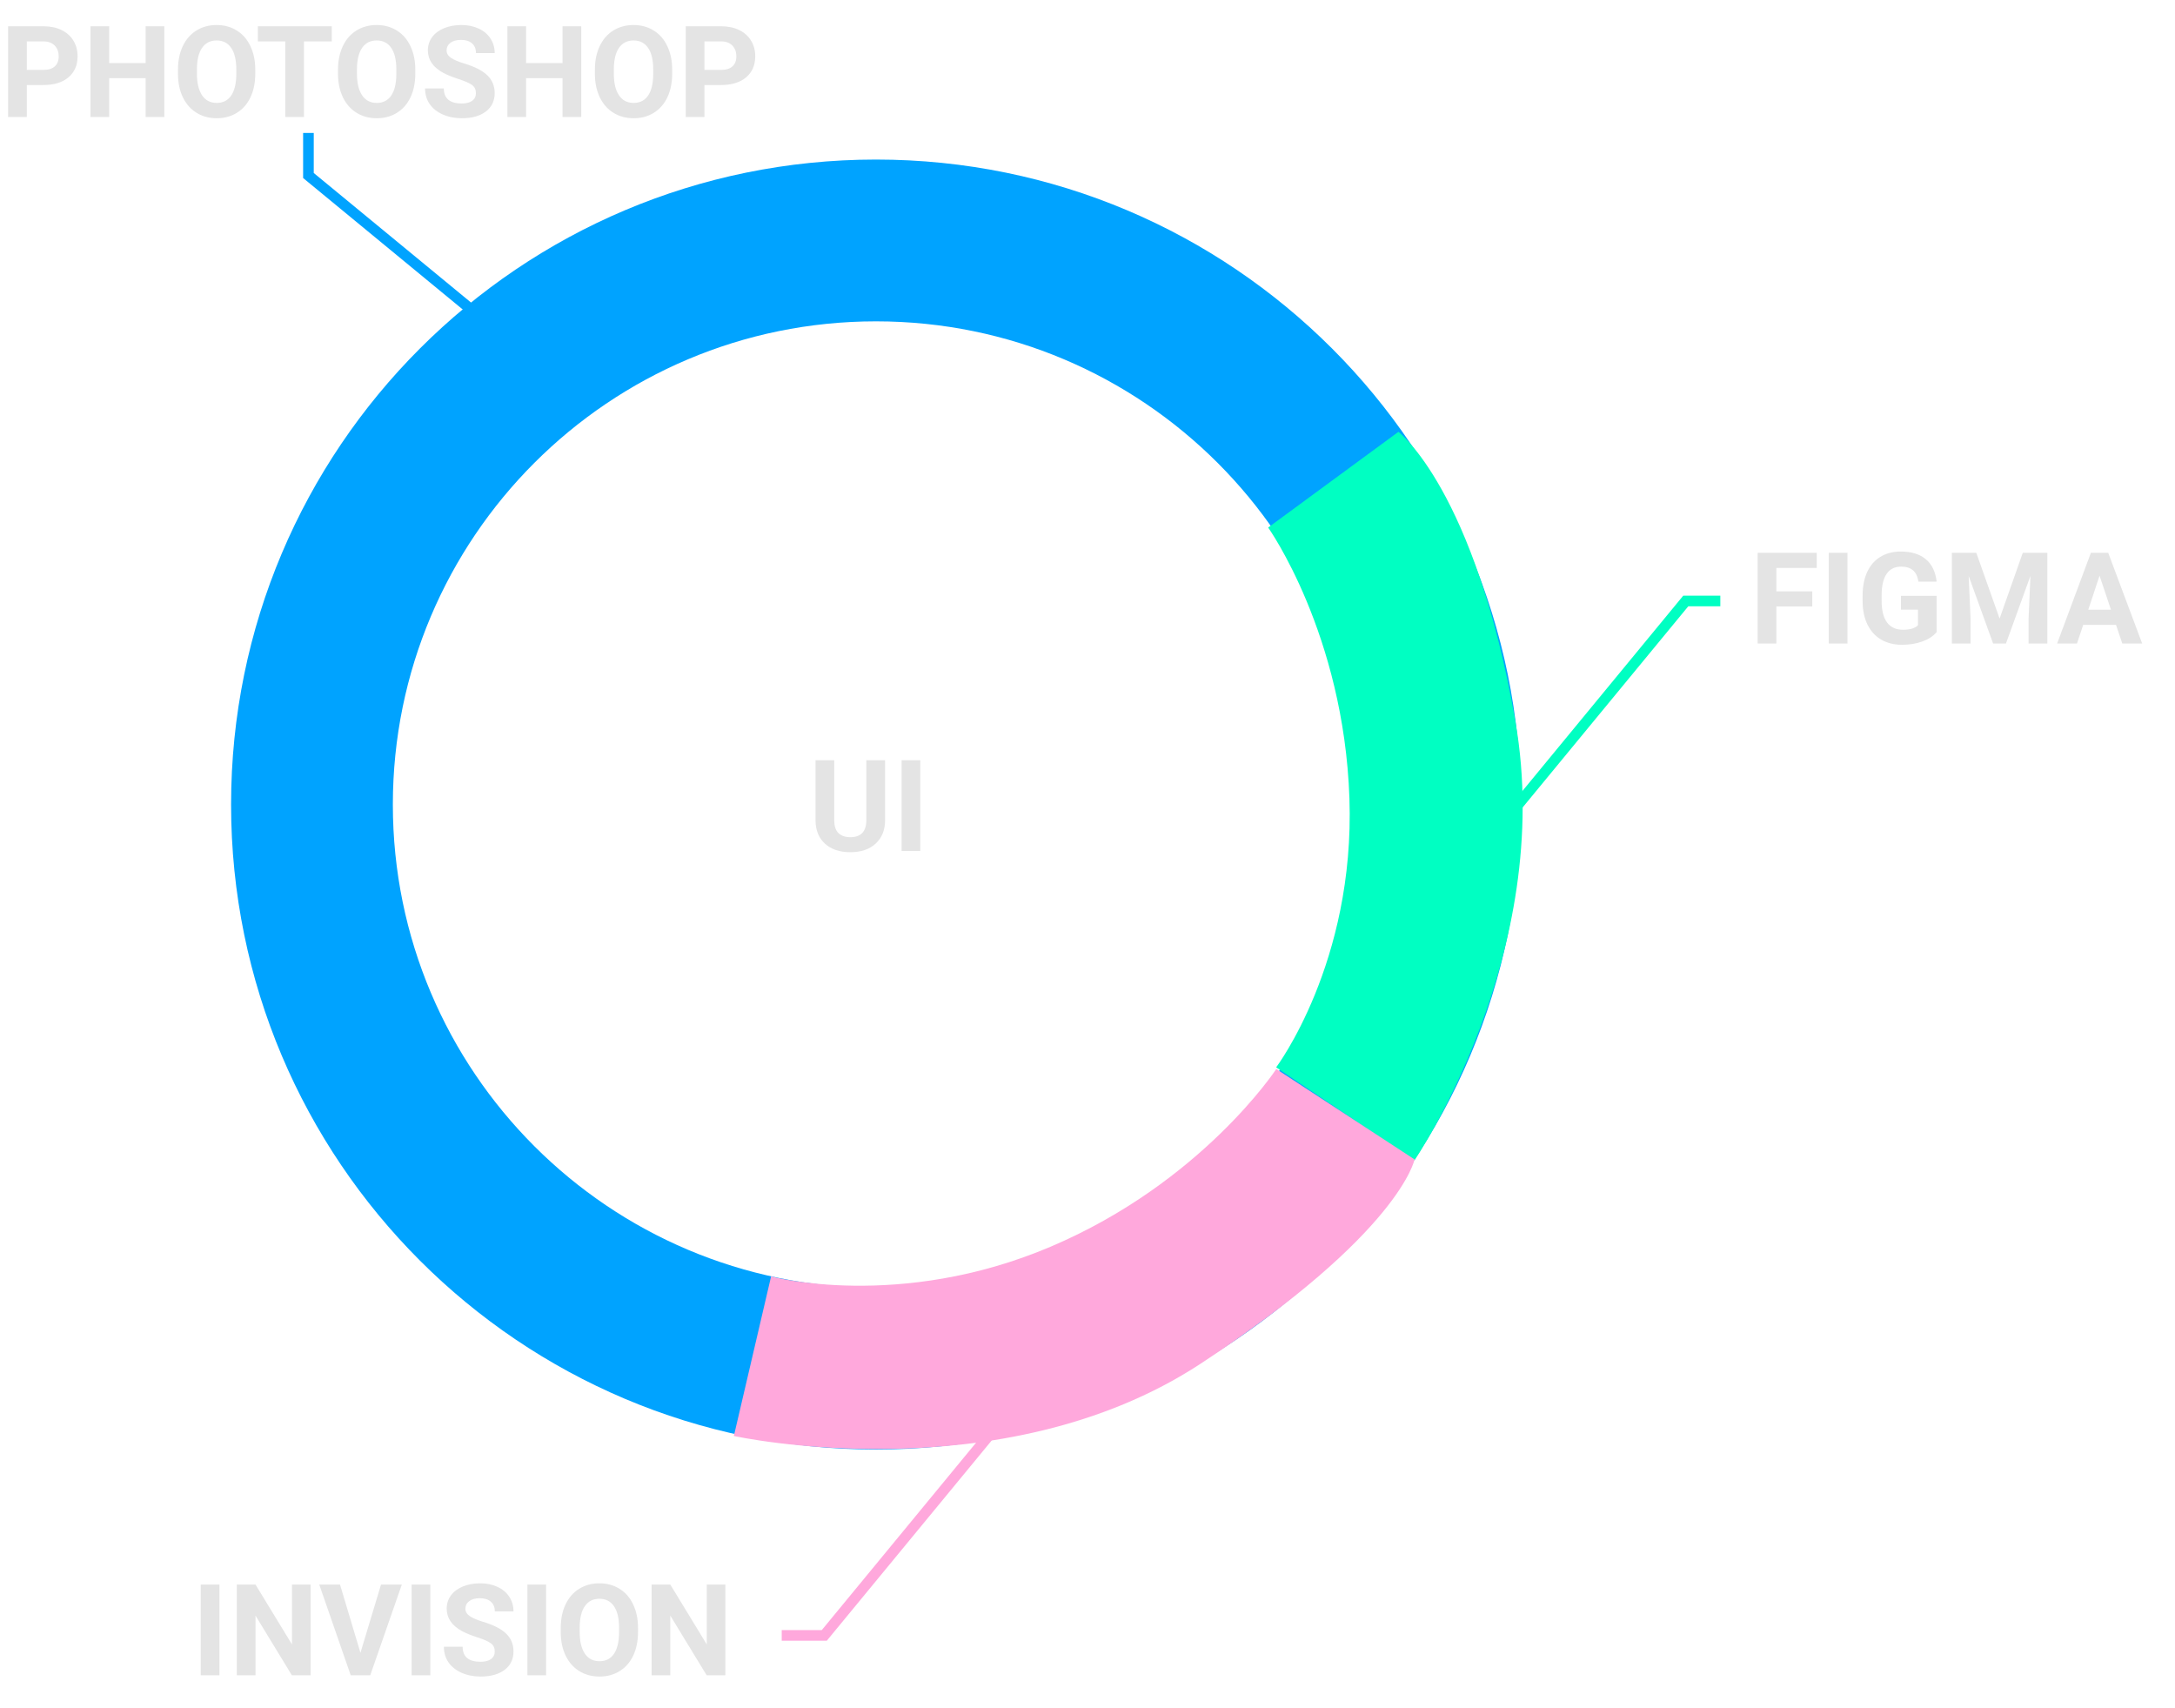
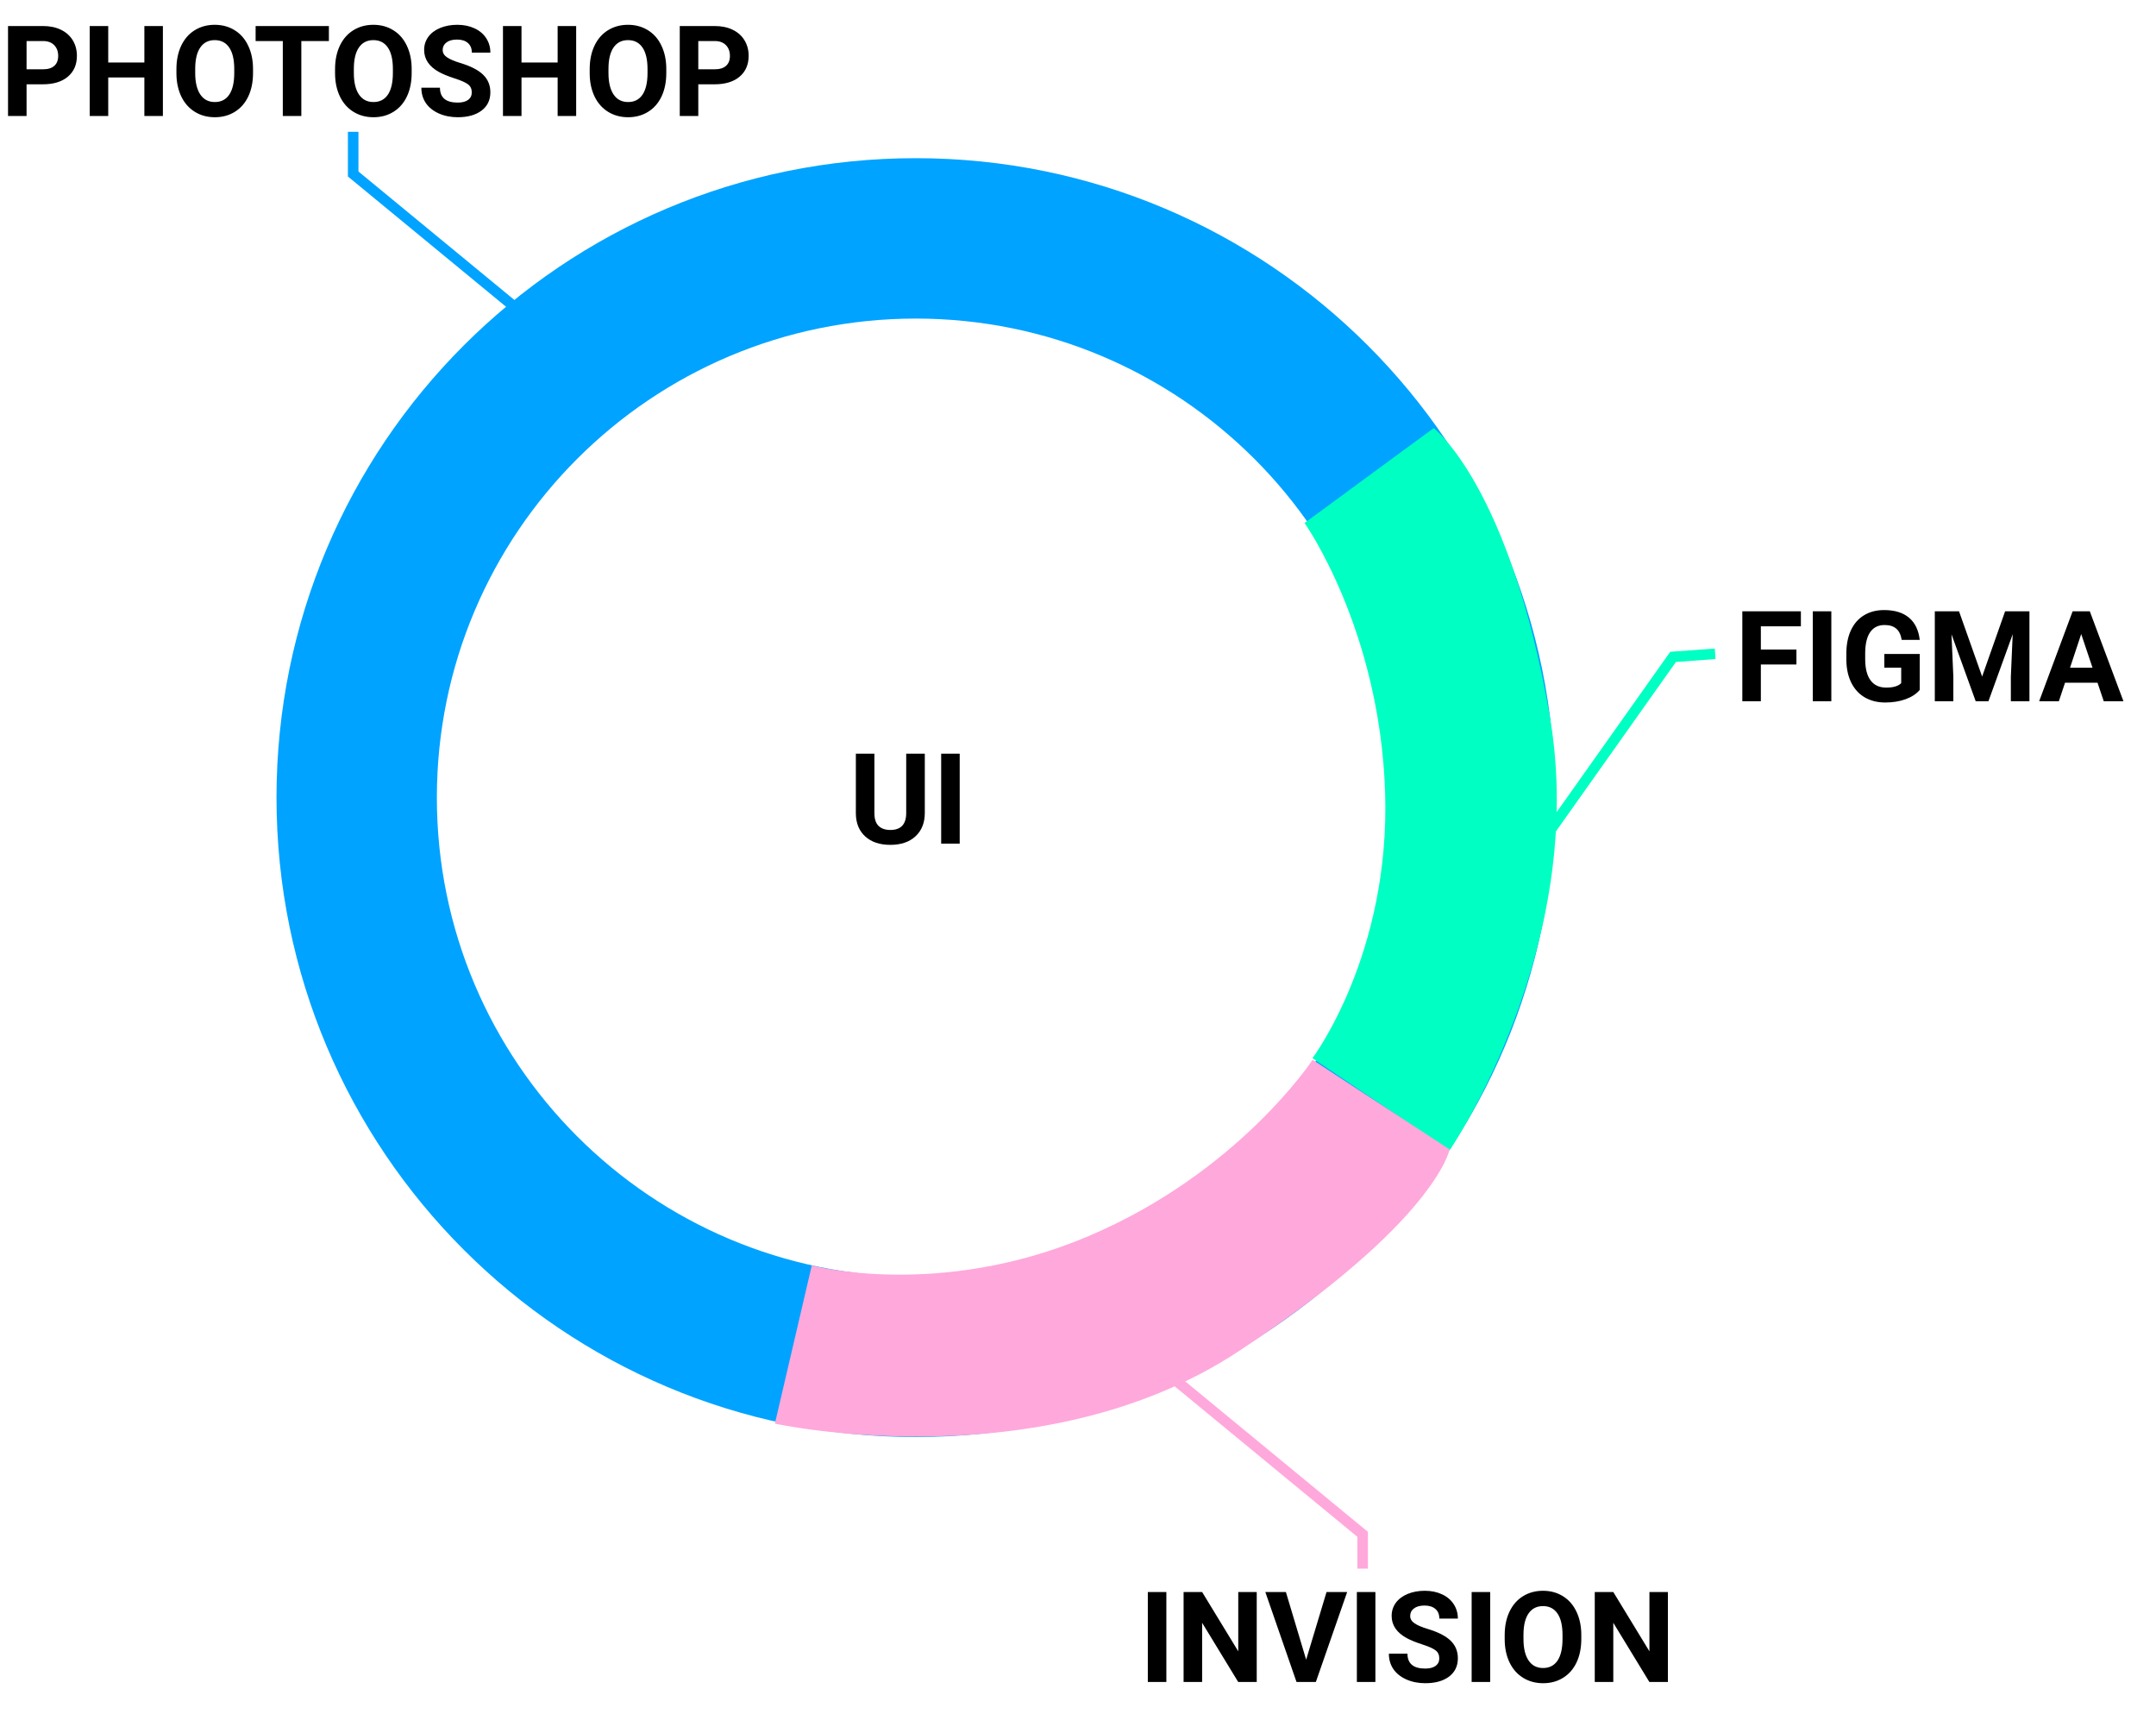
- <svg xmlns="http://www.w3.org/2000/svg" width="409" height="321" viewBox="0 0 409 321" fill="none">
-   <path d="M166.438 142.938V154.176C166.438 156.043 165.852 157.52 164.68 158.605C163.516 159.691 161.922 160.234 159.898 160.234C157.906 160.234 156.324 159.707 155.152 158.652C153.98 157.598 153.383 156.148 153.359 154.305V142.938H156.875V154.199C156.875 155.316 157.141 156.133 157.672 156.648C158.211 157.156 158.953 157.41 159.898 157.41C161.875 157.41 162.879 156.371 162.91 154.293V142.938H166.438ZM173.059 160H169.543V142.938H173.059V160Z" fill="#E4E4E4" />
-   <path d="M5.039 15.988V22H1.523V4.938H8.18C9.461 4.938 10.586 5.172 11.555 5.641C12.531 6.109 13.281 6.777 13.805 7.645C14.328 8.504 14.59 9.484 14.59 10.586C14.59 12.258 14.016 13.578 12.867 14.547C11.727 15.508 10.145 15.988 8.121 15.988H5.039ZM5.039 13.141H8.18C9.109 13.141 9.816 12.922 10.301 12.484C10.793 12.047 11.039 11.422 11.039 10.609C11.039 9.773 10.793 9.098 10.301 8.582C9.809 8.066 9.129 7.801 8.262 7.785H5.039V13.141ZM30.902 22H27.387V14.688H20.531V22H17.016V4.938H20.531V11.852H27.387V4.938H30.902V22ZM48 13.855C48 15.535 47.703 17.008 47.109 18.273C46.516 19.539 45.664 20.516 44.555 21.203C43.453 21.891 42.188 22.234 40.758 22.234C39.344 22.234 38.082 21.895 36.973 21.215C35.863 20.535 35.004 19.566 34.395 18.309C33.785 17.043 33.477 15.59 33.469 13.949V13.105C33.469 11.426 33.77 9.949 34.371 8.676C34.98 7.395 35.836 6.414 36.938 5.734C38.047 5.047 39.312 4.703 40.734 4.703C42.156 4.703 43.418 5.047 44.52 5.734C45.629 6.414 46.484 7.395 47.086 8.676C47.695 9.949 48 11.422 48 13.094V13.855ZM44.438 13.082C44.438 11.293 44.117 9.934 43.477 9.004C42.836 8.074 41.922 7.609 40.734 7.609C39.555 7.609 38.645 8.07 38.004 8.992C37.363 9.906 37.039 11.25 37.031 13.023V13.855C37.031 15.598 37.352 16.949 37.992 17.91C38.633 18.871 39.555 19.352 40.758 19.352C41.938 19.352 42.844 18.891 43.477 17.969C44.109 17.039 44.43 15.688 44.438 13.914V13.082ZM62.391 7.785H57.164V22H53.648V7.785H48.492V4.938H62.391V7.785ZM78.094 13.855C78.094 15.535 77.797 17.008 77.203 18.273C76.609 19.539 75.758 20.516 74.648 21.203C73.547 21.891 72.281 22.234 70.852 22.234C69.438 22.234 68.176 21.895 67.066 21.215C65.957 20.535 65.098 19.566 64.488 18.309C63.879 17.043 63.57 15.59 63.562 13.949V13.105C63.562 11.426 63.863 9.949 64.465 8.676C65.074 7.395 65.93 6.414 67.031 5.734C68.141 5.047 69.406 4.703 70.828 4.703C72.25 4.703 73.512 5.047 74.613 5.734C75.723 6.414 76.578 7.395 77.18 8.676C77.789 9.949 78.094 11.422 78.094 13.094V13.855ZM74.531 13.082C74.531 11.293 74.211 9.934 73.57 9.004C72.93 8.074 72.016 7.609 70.828 7.609C69.648 7.609 68.738 8.07 68.098 8.992C67.457 9.906 67.133 11.25 67.125 13.023V13.855C67.125 15.598 67.445 16.949 68.086 17.91C68.727 18.871 69.648 19.352 70.852 19.352C72.031 19.352 72.938 18.891 73.57 17.969C74.203 17.039 74.523 15.688 74.531 13.914V13.082ZM89.496 17.523C89.496 16.859 89.262 16.352 88.793 16C88.324 15.641 87.481 15.266 86.262 14.875C85.043 14.477 84.078 14.086 83.367 13.703C81.43 12.656 80.461 11.246 80.461 9.473C80.461 8.551 80.719 7.73 81.234 7.012C81.758 6.285 82.504 5.719 83.473 5.312C84.449 4.906 85.543 4.703 86.754 4.703C87.973 4.703 89.059 4.926 90.012 5.371C90.965 5.809 91.703 6.43 92.227 7.234C92.758 8.039 93.023 8.953 93.023 9.977H89.508C89.508 9.195 89.262 8.59 88.769 8.16C88.277 7.723 87.586 7.504 86.695 7.504C85.836 7.504 85.168 7.688 84.691 8.055C84.215 8.414 83.977 8.891 83.977 9.484C83.977 10.039 84.254 10.504 84.809 10.879C85.371 11.254 86.195 11.605 87.281 11.934C89.281 12.535 90.738 13.281 91.652 14.172C92.566 15.062 93.023 16.172 93.023 17.5C93.023 18.977 92.465 20.137 91.348 20.98C90.231 21.816 88.727 22.234 86.836 22.234C85.523 22.234 84.328 21.996 83.25 21.52C82.172 21.035 81.348 20.375 80.777 19.539C80.215 18.703 79.934 17.734 79.934 16.633H83.461C83.461 18.516 84.586 19.457 86.836 19.457C87.672 19.457 88.324 19.289 88.793 18.953C89.262 18.609 89.496 18.133 89.496 17.523ZM109.301 22H105.785V14.688H98.93V22H95.414V4.938H98.93V11.852H105.785V4.938H109.301V22ZM126.398 13.855C126.398 15.535 126.102 17.008 125.508 18.273C124.914 19.539 124.062 20.516 122.953 21.203C121.852 21.891 120.586 22.234 119.156 22.234C117.742 22.234 116.48 21.895 115.371 21.215C114.262 20.535 113.402 19.566 112.793 18.309C112.184 17.043 111.875 15.59 111.867 13.949V13.105C111.867 11.426 112.168 9.949 112.77 8.676C113.379 7.395 114.234 6.414 115.336 5.734C116.445 5.047 117.711 4.703 119.133 4.703C120.555 4.703 121.816 5.047 122.918 5.734C124.027 6.414 124.883 7.395 125.484 8.676C126.094 9.949 126.398 11.422 126.398 13.094V13.855ZM122.836 13.082C122.836 11.293 122.516 9.934 121.875 9.004C121.234 8.074 120.32 7.609 119.133 7.609C117.953 7.609 117.043 8.07 116.402 8.992C115.762 9.906 115.438 11.25 115.43 13.023V13.855C115.43 15.598 115.75 16.949 116.391 17.91C117.031 18.871 117.953 19.352 119.156 19.352C120.336 19.352 121.242 18.891 121.875 17.969C122.508 17.039 122.828 15.688 122.836 13.914V13.082ZM132.469 15.988V22H128.953V4.938H135.609C136.891 4.938 138.016 5.172 138.984 5.641C139.961 6.109 140.711 6.777 141.234 7.645C141.758 8.504 142.02 9.484 142.02 10.586C142.02 12.258 141.445 13.578 140.297 14.547C139.156 15.508 137.574 15.988 135.551 15.988H132.469ZM132.469 13.141H135.609C136.539 13.141 137.246 12.922 137.73 12.484C138.223 12.047 138.469 11.422 138.469 10.609C138.469 9.773 138.223 9.098 137.73 8.582C137.238 8.066 136.559 7.801 135.691 7.785H132.469V13.141Z" fill="#E4E4E4" />
-   <path d="M340.789 114.027H334.039V121H330.523V103.938H341.633V106.785H334.039V111.191H340.789V114.027ZM347.41 121H343.895V103.938H347.41V121ZM364.18 118.844C363.547 119.602 362.652 120.191 361.496 120.613C360.34 121.027 359.059 121.234 357.652 121.234C356.176 121.234 354.879 120.914 353.762 120.273C352.652 119.625 351.793 118.688 351.184 117.461C350.582 116.234 350.273 114.793 350.258 113.137V111.977C350.258 110.273 350.543 108.801 351.113 107.559C351.691 106.309 352.52 105.355 353.598 104.699C354.684 104.035 355.953 103.703 357.406 103.703C359.43 103.703 361.012 104.188 362.152 105.156C363.293 106.117 363.969 107.52 364.18 109.363H360.758C360.602 108.387 360.254 107.672 359.715 107.219C359.184 106.766 358.449 106.539 357.512 106.539C356.316 106.539 355.406 106.988 354.781 107.887C354.156 108.785 353.84 110.121 353.832 111.895V112.984C353.832 114.773 354.172 116.125 354.852 117.039C355.531 117.953 356.527 118.41 357.84 118.41C359.16 118.41 360.102 118.129 360.664 117.566V114.625H357.465V112.035H364.18V118.844ZM371.633 103.938L376.016 116.312L380.375 103.938H384.992V121H381.465V116.336L381.816 108.285L377.211 121H374.797L370.203 108.297L370.555 116.336V121H367.039V103.938H371.633ZM397.906 117.484H391.742L390.57 121H386.832L393.184 103.938H396.441L402.828 121H399.09L397.906 117.484ZM392.691 114.637H396.957L394.812 108.25L392.691 114.637Z" fill="#E4E4E4" />
-   <path d="M41.262 315H37.746V297.938H41.262V315ZM58.406 315H54.891L48.047 303.773V315H44.531V297.938H48.047L54.902 309.188V297.938H58.406V315ZM67.781 310.77L71.648 297.938H75.562L69.621 315H65.953L60.035 297.938H63.938L67.781 310.77ZM80.918 315H77.402V297.938H80.918V315ZM93.035 310.523C93.035 309.859 92.801 309.352 92.332 309C91.863 308.641 91.019 308.266 89.801 307.875C88.582 307.477 87.617 307.086 86.906 306.703C84.969 305.656 84 304.246 84 302.473C84 301.551 84.258 300.73 84.773 300.012C85.297 299.285 86.043 298.719 87.012 298.312C87.988 297.906 89.082 297.703 90.293 297.703C91.512 297.703 92.598 297.926 93.551 298.371C94.504 298.809 95.242 299.43 95.766 300.234C96.297 301.039 96.562 301.953 96.562 302.977H93.047C93.047 302.195 92.801 301.59 92.309 301.16C91.816 300.723 91.125 300.504 90.234 300.504C89.375 300.504 88.707 300.688 88.231 301.055C87.754 301.414 87.516 301.891 87.516 302.484C87.516 303.039 87.793 303.504 88.348 303.879C88.91 304.254 89.734 304.605 90.82 304.934C92.82 305.535 94.277 306.281 95.191 307.172C96.106 308.062 96.562 309.172 96.562 310.5C96.562 311.977 96.004 313.137 94.887 313.98C93.769 314.816 92.266 315.234 90.375 315.234C89.062 315.234 87.867 314.996 86.789 314.52C85.711 314.035 84.887 313.375 84.316 312.539C83.754 311.703 83.473 310.734 83.473 309.633H87C87 311.516 88.125 312.457 90.375 312.457C91.211 312.457 91.863 312.289 92.332 311.953C92.801 311.609 93.035 311.133 93.035 310.523ZM102.691 315H99.176V297.938H102.691V315ZM119.977 306.855C119.977 308.535 119.68 310.008 119.086 311.273C118.492 312.539 117.641 313.516 116.531 314.203C115.43 314.891 114.164 315.234 112.734 315.234C111.32 315.234 110.059 314.895 108.949 314.215C107.84 313.535 106.98 312.566 106.371 311.309C105.762 310.043 105.453 308.59 105.445 306.949V306.105C105.445 304.426 105.746 302.949 106.348 301.676C106.957 300.395 107.812 299.414 108.914 298.734C110.023 298.047 111.289 297.703 112.711 297.703C114.133 297.703 115.395 298.047 116.496 298.734C117.605 299.414 118.461 300.395 119.062 301.676C119.672 302.949 119.977 304.422 119.977 306.094V306.855ZM116.414 306.082C116.414 304.293 116.094 302.934 115.453 302.004C114.812 301.074 113.898 300.609 112.711 300.609C111.531 300.609 110.621 301.07 109.98 301.992C109.34 302.906 109.016 304.25 109.008 306.023V306.855C109.008 308.598 109.328 309.949 109.969 310.91C110.609 311.871 111.531 312.352 112.734 312.352C113.914 312.352 114.82 311.891 115.453 310.969C116.086 310.039 116.406 308.688 116.414 306.914V306.082ZM136.406 315H132.891L126.047 303.773V315H122.531V297.938H126.047L132.902 309.188V297.938H136.406V315Z" fill="#E4E4E4" />
-   <path fill-rule="evenodd" clip-rule="evenodd" d="M43.453 151.274C43.453 84.296 97.749 30 164.726 30C231.704 30 286 84.296 286 151.274C286 218.251 231.704 272.547 164.726 272.547C97.749 272.547 43.453 218.251 43.453 151.274ZM73.874 151.274C73.874 101.097 114.55 60.421 164.726 60.421C214.903 60.421 255.579 101.097 255.579 151.274C255.579 201.45 214.903 242.126 164.726 242.126C114.55 242.126 73.874 201.45 73.874 151.274Z" fill="#00A3FF" />
-   <path d="M58 25V33L100.5 68V74.5" stroke="#00A3FF" stroke-width="2" />
-   <path d="M147 307.5H155L190 265H196.5" stroke="#FFA8DC" stroke-width="2" />
-   <path d="M262.973 81.192L238.473 99.192C238.473 99.192 252.693 119.189 253.755 150.106C254.816 181.023 239.974 200.692 239.974 200.692L265.974 218.192C265.974 218.192 292.544 179.27 284.973 135.692C277.403 92.113 262.973 81.192 262.973 81.192Z" fill="#00FFC2" />
-   <path d="M266 218L240 201C240 201 226.012 222.34 197.535 234.424C169.058 246.508 145 240 145 240L138 270C138 270 188.237 281.029 225.793 256.396C263.349 231.762 266 218 266 218Z" fill="#FFA8DC" />
-   <path d="M274 155.5H282L317 113H323.5" stroke="#00FFC2" stroke-width="2" />
+ <svg xmlns="http://www.w3.org/2000/svg" width="409" height="325" viewBox="0 0 409 325" fill="none">
+   <path d="M175.438 142.938V154.176C175.438 156.043 174.852 157.52 173.68 158.605C172.516 159.691 170.922 160.234 168.898 160.234C166.906 160.234 165.324 159.707 164.152 158.652C162.98 157.598 162.383 156.148 162.359 154.305V142.938H165.875V154.199C165.875 155.316 166.141 156.133 166.672 156.648C167.211 157.156 167.953 157.41 168.898 157.41C170.875 157.41 171.879 156.371 171.91 154.293V142.938H175.438ZM182.059 160H178.543V142.938H182.059V160Z" fill="black" />
+   <path d="M5.039 15.988V22H1.523V4.938H8.18C9.461 4.938 10.586 5.172 11.555 5.641C12.531 6.109 13.281 6.777 13.805 7.645C14.328 8.504 14.59 9.484 14.59 10.586C14.59 12.258 14.016 13.578 12.867 14.547C11.727 15.508 10.145 15.988 8.121 15.988H5.039ZM5.039 13.141H8.18C9.109 13.141 9.816 12.922 10.301 12.484C10.793 12.047 11.039 11.422 11.039 10.609C11.039 9.773 10.793 9.098 10.301 8.582C9.809 8.066 9.129 7.801 8.262 7.785H5.039V13.141ZM30.902 22H27.387V14.688H20.531V22H17.016V4.938H20.531V11.852H27.387V4.938H30.902V22ZM48 13.855C48 15.535 47.703 17.008 47.109 18.273C46.516 19.539 45.664 20.516 44.555 21.203C43.453 21.891 42.188 22.234 40.758 22.234C39.344 22.234 38.082 21.895 36.973 21.215C35.863 20.535 35.004 19.566 34.395 18.309C33.785 17.043 33.477 15.59 33.469 13.949V13.105C33.469 11.426 33.77 9.949 34.371 8.676C34.98 7.395 35.836 6.414 36.938 5.734C38.047 5.047 39.312 4.703 40.734 4.703C42.156 4.703 43.418 5.047 44.52 5.734C45.629 6.414 46.484 7.395 47.086 8.676C47.695 9.949 48 11.422 48 13.094V13.855ZM44.438 13.082C44.438 11.293 44.117 9.934 43.477 9.004C42.836 8.074 41.922 7.609 40.734 7.609C39.555 7.609 38.645 8.07 38.004 8.992C37.363 9.906 37.039 11.25 37.031 13.023V13.855C37.031 15.598 37.352 16.949 37.992 17.91C38.633 18.871 39.555 19.352 40.758 19.352C41.938 19.352 42.844 18.891 43.477 17.969C44.109 17.039 44.43 15.688 44.438 13.914V13.082ZM62.391 7.785H57.164V22H53.648V7.785H48.492V4.938H62.391V7.785ZM78.094 13.855C78.094 15.535 77.797 17.008 77.203 18.273C76.609 19.539 75.758 20.516 74.648 21.203C73.547 21.891 72.281 22.234 70.852 22.234C69.438 22.234 68.176 21.895 67.066 21.215C65.957 20.535 65.098 19.566 64.488 18.309C63.879 17.043 63.57 15.59 63.562 13.949V13.105C63.562 11.426 63.863 9.949 64.465 8.676C65.074 7.395 65.93 6.414 67.031 5.734C68.141 5.047 69.406 4.703 70.828 4.703C72.25 4.703 73.512 5.047 74.613 5.734C75.723 6.414 76.578 7.395 77.18 8.676C77.789 9.949 78.094 11.422 78.094 13.094V13.855ZM74.531 13.082C74.531 11.293 74.211 9.934 73.57 9.004C72.93 8.074 72.016 7.609 70.828 7.609C69.648 7.609 68.738 8.07 68.098 8.992C67.457 9.906 67.133 11.25 67.125 13.023V13.855C67.125 15.598 67.445 16.949 68.086 17.91C68.727 18.871 69.648 19.352 70.852 19.352C72.031 19.352 72.938 18.891 73.57 17.969C74.203 17.039 74.523 15.688 74.531 13.914V13.082ZM89.496 17.523C89.496 16.859 89.262 16.352 88.793 16C88.324 15.641 87.481 15.266 86.262 14.875C85.043 14.477 84.078 14.086 83.367 13.703C81.43 12.656 80.461 11.246 80.461 9.473C80.461 8.551 80.719 7.73 81.234 7.012C81.758 6.285 82.504 5.719 83.473 5.312C84.449 4.906 85.543 4.703 86.754 4.703C87.973 4.703 89.059 4.926 90.012 5.371C90.965 5.809 91.703 6.43 92.227 7.234C92.758 8.039 93.023 8.953 93.023 9.977H89.508C89.508 9.195 89.262 8.59 88.769 8.16C88.277 7.723 87.586 7.504 86.695 7.504C85.836 7.504 85.168 7.688 84.691 8.055C84.215 8.414 83.977 8.891 83.977 9.484C83.977 10.039 84.254 10.504 84.809 10.879C85.371 11.254 86.195 11.605 87.281 11.934C89.281 12.535 90.738 13.281 91.652 14.172C92.566 15.062 93.023 16.172 93.023 17.5C93.023 18.977 92.465 20.137 91.348 20.98C90.231 21.816 88.727 22.234 86.836 22.234C85.523 22.234 84.328 21.996 83.25 21.52C82.172 21.035 81.348 20.375 80.777 19.539C80.215 18.703 79.934 17.734 79.934 16.633H83.461C83.461 18.516 84.586 19.457 86.836 19.457C87.672 19.457 88.324 19.289 88.793 18.953C89.262 18.609 89.496 18.133 89.496 17.523ZM109.301 22H105.785V14.688H98.93V22H95.414V4.938H98.93V11.852H105.785V4.938H109.301V22ZM126.398 13.855C126.398 15.535 126.102 17.008 125.508 18.273C124.914 19.539 124.062 20.516 122.953 21.203C121.852 21.891 120.586 22.234 119.156 22.234C117.742 22.234 116.48 21.895 115.371 21.215C114.262 20.535 113.402 19.566 112.793 18.309C112.184 17.043 111.875 15.59 111.867 13.949V13.105C111.867 11.426 112.168 9.949 112.77 8.676C113.379 7.395 114.234 6.414 115.336 5.734C116.445 5.047 117.711 4.703 119.133 4.703C120.555 4.703 121.816 5.047 122.918 5.734C124.027 6.414 124.883 7.395 125.484 8.676C126.094 9.949 126.398 11.422 126.398 13.094V13.855ZM122.836 13.082C122.836 11.293 122.516 9.934 121.875 9.004C121.234 8.074 120.32 7.609 119.133 7.609C117.953 7.609 117.043 8.07 116.402 8.992C115.762 9.906 115.438 11.25 115.43 13.023V13.855C115.43 15.598 115.75 16.949 116.391 17.91C117.031 18.871 117.953 19.352 119.156 19.352C120.336 19.352 121.242 18.891 121.875 17.969C122.508 17.039 122.828 15.688 122.836 13.914V13.082ZM132.469 15.988V22H128.953V4.938H135.609C136.891 4.938 138.016 5.172 138.984 5.641C139.961 6.109 140.711 6.777 141.234 7.645C141.758 8.504 142.02 9.484 142.02 10.586C142.02 12.258 141.445 13.578 140.297 14.547C139.156 15.508 137.574 15.988 135.551 15.988H132.469ZM132.469 13.141H135.609C136.539 13.141 137.246 12.922 137.73 12.484C138.223 12.047 138.469 11.422 138.469 10.609C138.469 9.773 138.223 9.098 137.73 8.582C137.238 8.066 136.559 7.801 135.691 7.785H132.469V13.141Z" fill="black" />
+   <path d="M340.789 126.027H334.039V133H330.523V115.938H341.633V118.785H334.039V123.191H340.789V126.027ZM347.41 133H343.895V115.938H347.41V133ZM364.18 130.844C363.547 131.602 362.652 132.191 361.496 132.613C360.34 133.027 359.059 133.234 357.652 133.234C356.176 133.234 354.879 132.914 353.762 132.273C352.652 131.625 351.793 130.688 351.184 129.461C350.582 128.234 350.273 126.793 350.258 125.137V123.977C350.258 122.273 350.543 120.801 351.113 119.559C351.691 118.309 352.52 117.355 353.598 116.699C354.684 116.035 355.953 115.703 357.406 115.703C359.43 115.703 361.012 116.188 362.152 117.156C363.293 118.117 363.969 119.52 364.18 121.363H360.758C360.602 120.387 360.254 119.672 359.715 119.219C359.184 118.766 358.449 118.539 357.512 118.539C356.316 118.539 355.406 118.988 354.781 119.887C354.156 120.785 353.84 122.121 353.832 123.895V124.984C353.832 126.773 354.172 128.125 354.852 129.039C355.531 129.953 356.527 130.41 357.84 130.41C359.16 130.41 360.102 130.129 360.664 129.566V126.625H357.465V124.035H364.18V130.844ZM371.633 115.938L376.016 128.312L380.375 115.938H384.992V133H381.465V128.336L381.816 120.285L377.211 133H374.797L370.203 120.297L370.555 128.336V133H367.039V115.938H371.633ZM397.906 129.484H391.742L390.57 133H386.832L393.184 115.938H396.441L402.828 133H399.09L397.906 129.484ZM392.691 126.637H396.957L394.812 120.25L392.691 126.637Z" fill="black" />
+   <path d="M221.262 319H217.746V301.938H221.262V319ZM238.406 319H234.891L228.047 307.773V319H224.531V301.938H228.047L234.902 313.188V301.938H238.406V319ZM247.781 314.77L251.648 301.938H255.562L249.621 319H245.953L240.035 301.938H243.938L247.781 314.77ZM260.918 319H257.402V301.938H260.918V319ZM273.035 314.523C273.035 313.859 272.801 313.352 272.332 313C271.863 312.641 271.02 312.266 269.801 311.875C268.582 311.477 267.617 311.086 266.906 310.703C264.969 309.656 264 308.246 264 306.473C264 305.551 264.258 304.73 264.773 304.012C265.297 303.285 266.043 302.719 267.012 302.312C267.988 301.906 269.082 301.703 270.293 301.703C271.512 301.703 272.598 301.926 273.551 302.371C274.504 302.809 275.242 303.43 275.766 304.234C276.297 305.039 276.562 305.953 276.562 306.977H273.047C273.047 306.195 272.801 305.59 272.309 305.16C271.816 304.723 271.125 304.504 270.234 304.504C269.375 304.504 268.707 304.688 268.23 305.055C267.754 305.414 267.516 305.891 267.516 306.484C267.516 307.039 267.793 307.504 268.348 307.879C268.91 308.254 269.734 308.605 270.82 308.934C272.82 309.535 274.277 310.281 275.191 311.172C276.105 312.062 276.562 313.172 276.562 314.5C276.562 315.977 276.004 317.137 274.887 317.98C273.77 318.816 272.266 319.234 270.375 319.234C269.062 319.234 267.867 318.996 266.789 318.52C265.711 318.035 264.887 317.375 264.316 316.539C263.754 315.703 263.473 314.734 263.473 313.633H267C267 315.516 268.125 316.457 270.375 316.457C271.211 316.457 271.863 316.289 272.332 315.953C272.801 315.609 273.035 315.133 273.035 314.523ZM282.691 319H279.176V301.938H282.691V319ZM299.977 310.855C299.977 312.535 299.68 314.008 299.086 315.273C298.492 316.539 297.641 317.516 296.531 318.203C295.43 318.891 294.164 319.234 292.734 319.234C291.32 319.234 290.059 318.895 288.949 318.215C287.84 317.535 286.98 316.566 286.371 315.309C285.762 314.043 285.453 312.59 285.445 310.949V310.105C285.445 308.426 285.746 306.949 286.348 305.676C286.957 304.395 287.812 303.414 288.914 302.734C290.023 302.047 291.289 301.703 292.711 301.703C294.133 301.703 295.395 302.047 296.496 302.734C297.605 303.414 298.461 304.395 299.062 305.676C299.672 306.949 299.977 308.422 299.977 310.094V310.855ZM296.414 310.082C296.414 308.293 296.094 306.934 295.453 306.004C294.812 305.074 293.898 304.609 292.711 304.609C291.531 304.609 290.621 305.07 289.98 305.992C289.34 306.906 289.016 308.25 289.008 310.023V310.855C289.008 312.598 289.328 313.949 289.969 314.91C290.609 315.871 291.531 316.352 292.734 316.352C293.914 316.352 294.82 315.891 295.453 314.969C296.086 314.039 296.406 312.688 296.414 310.914V310.082ZM316.406 319H312.891L306.047 307.773V319H302.531V301.938H306.047L312.902 313.188V301.938H316.406V319Z" fill="black" />
+   <path fill-rule="evenodd" clip-rule="evenodd" d="M52.453 151.274C52.453 84.296 106.749 30 173.726 30C240.704 30 295 84.296 295 151.274C295 218.251 240.704 272.547 173.726 272.547C106.749 272.547 52.453 218.251 52.453 151.274ZM82.874 151.274C82.874 101.097 123.55 60.421 173.726 60.421C223.903 60.421 264.579 101.097 264.579 151.274C264.579 201.45 223.903 242.126 173.726 242.126C123.55 242.126 82.874 201.45 82.874 151.274Z" fill="#00A3FF" />
+   <path d="M66.999 25V33L109.499 68V74.5" stroke="#00A3FF" stroke-width="2" />
+   <path d="M216 248V256L258.5 291V297.5" stroke="#FFA8DC" stroke-width="2" />
+   <path d="M271.973 81.192L247.473 99.192C247.473 99.192 261.693 119.189 262.755 150.106C263.816 181.023 248.974 200.692 248.974 200.692L274.974 218.192C274.974 218.192 301.544 179.27 293.973 135.692C286.403 92.113 271.973 81.192 271.973 81.192Z" fill="#00FFC2" />
+   <path d="M275 218L249 201C249 201 235.012 222.34 206.535 234.424C178.058 246.508 154 240 154 240L147 270C147 270 197.237 281.029 234.793 256.396C272.349 231.762 275 218 275 218Z" fill="#FFA8DC" />
+   <path d="M325.37 124L317.391 124.58L285.562 169.504L279.079 169.975" stroke="#00FFC2" stroke-width="2" />
</svg>
